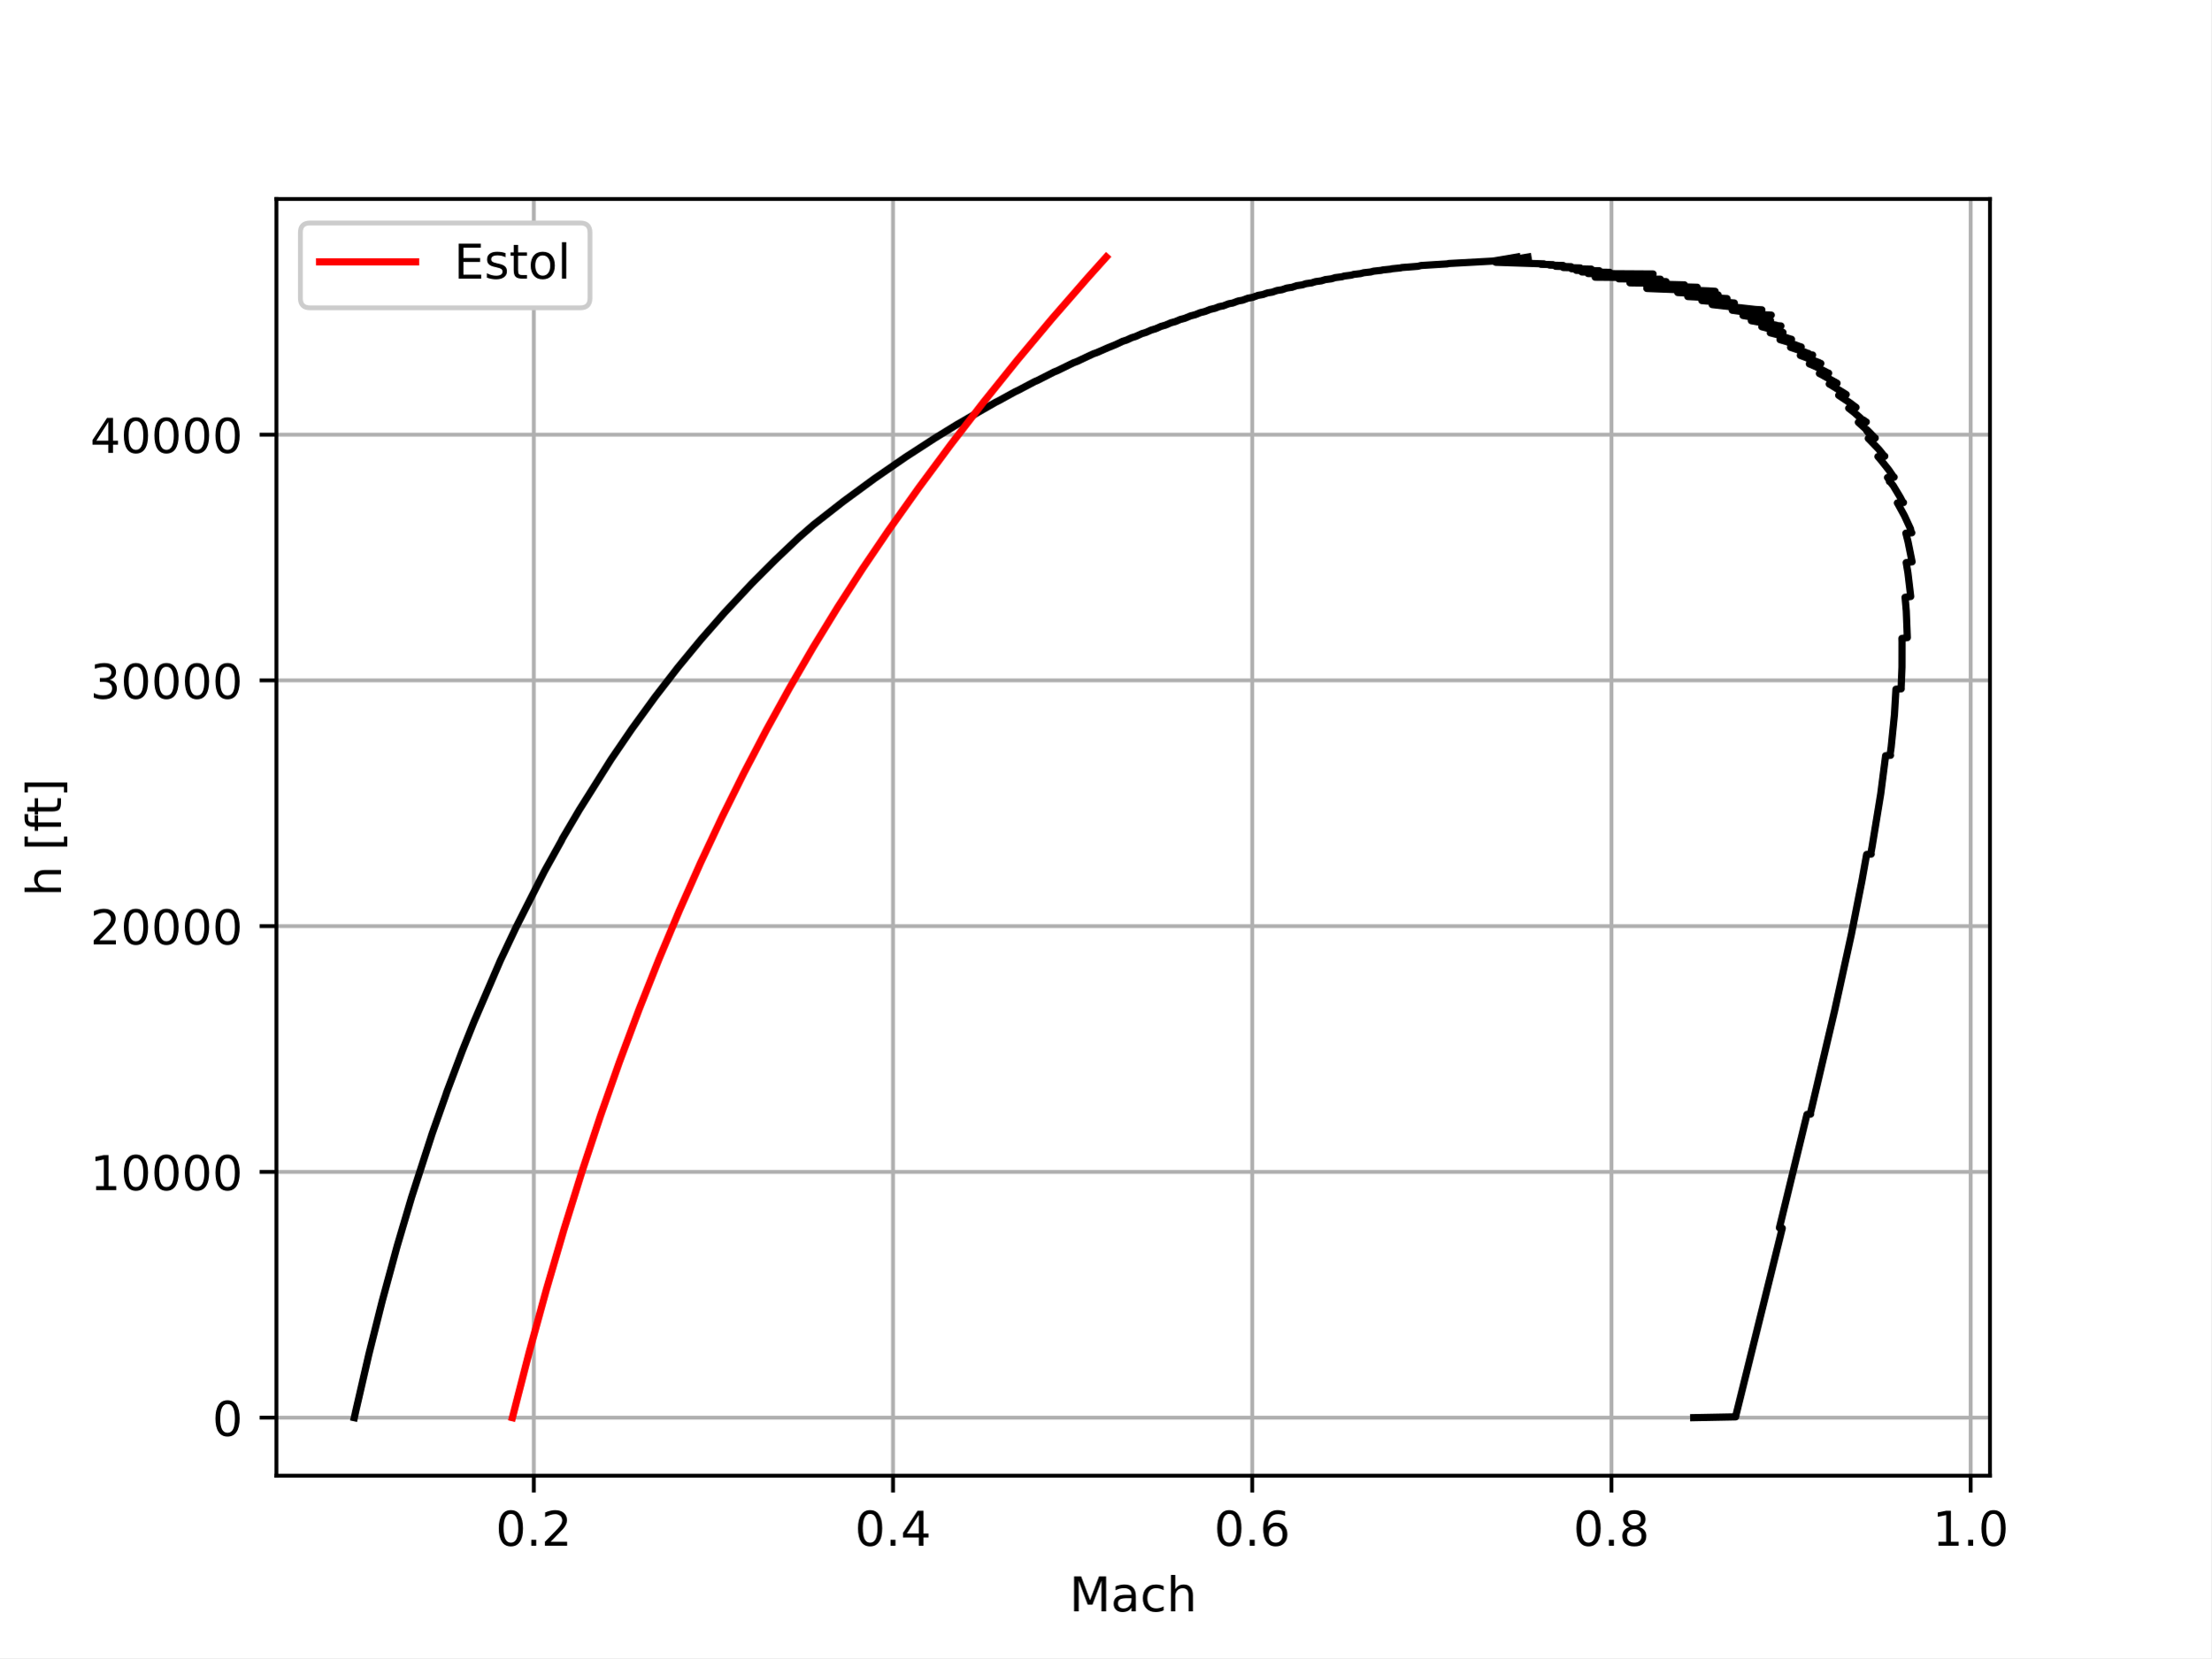
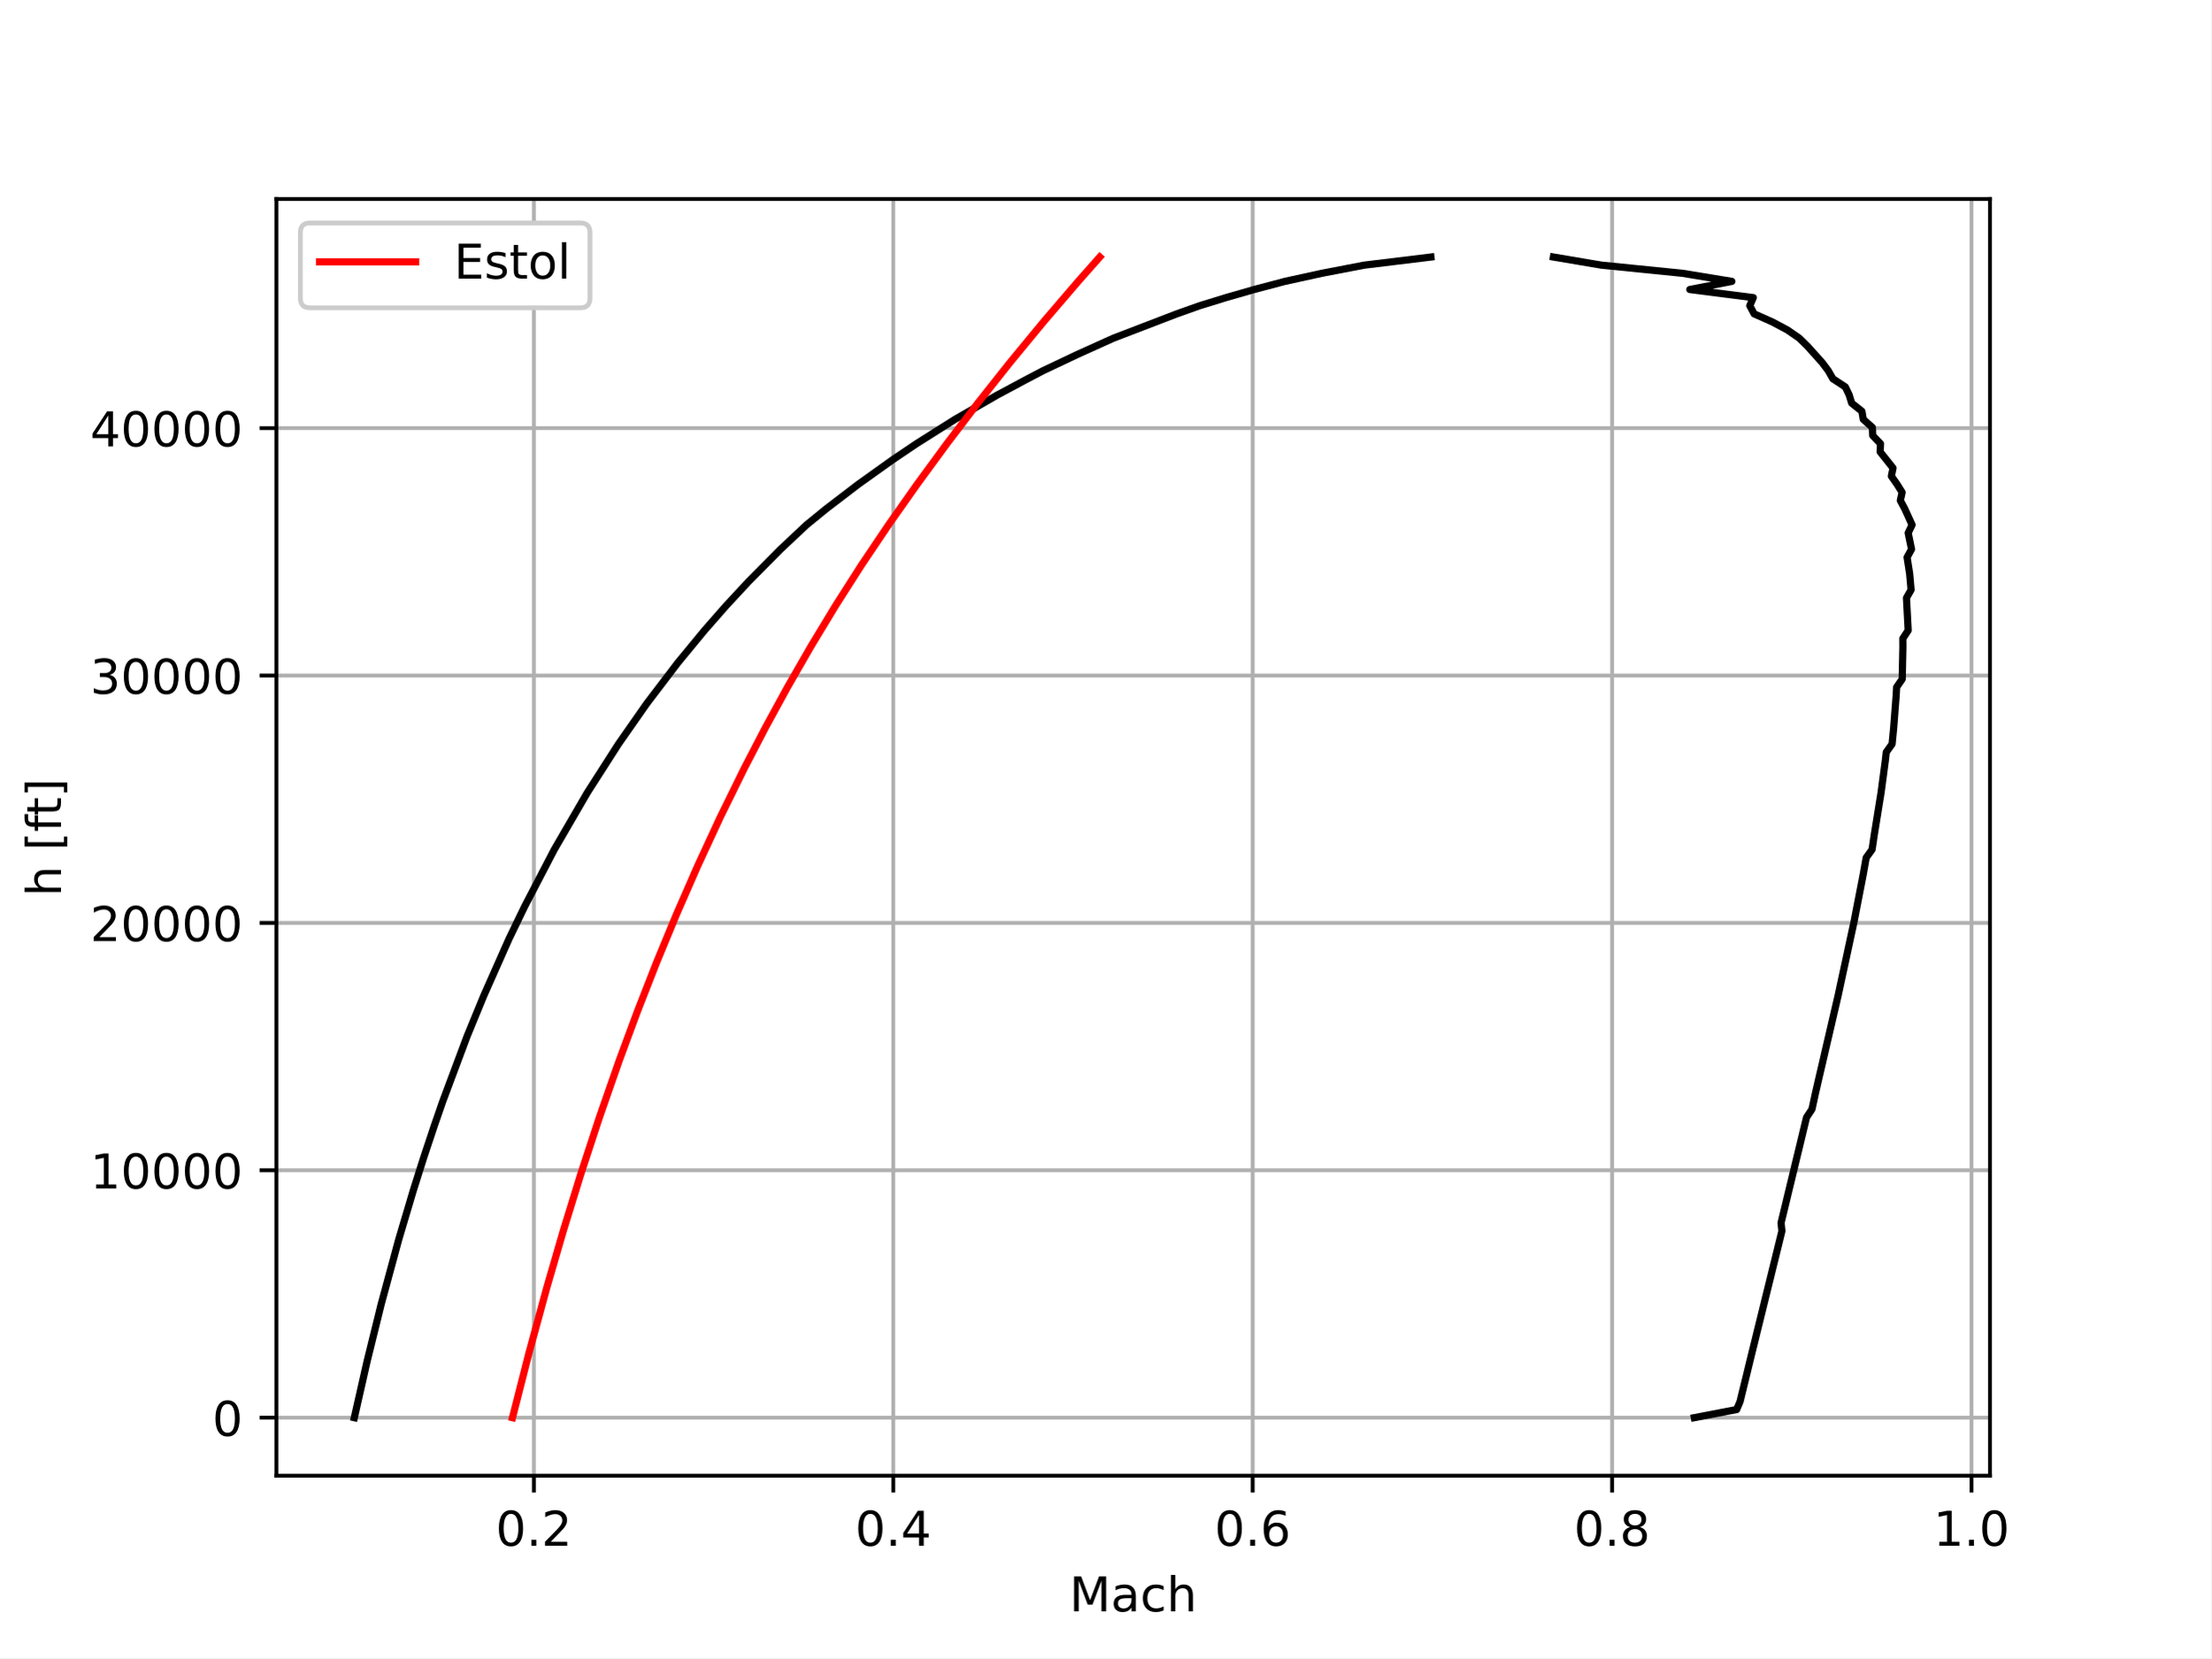
<svg xmlns="http://www.w3.org/2000/svg" xmlns:xlink="http://www.w3.org/1999/xlink" height="345.6pt" version="1.1" viewBox="0 0 460.8 345.6" width="460.8pt">
  <defs>
    <style type="text/css">*{stroke-linecap:butt;stroke-linejoin:round;}</style>
  </defs>
  <g id="figure_1">
    <g id="patch_1">
      <path d="M 0 345.6  L 460.8 345.6  L 460.8 0  L 0 0  z " style="fill:#ffffff;" />
    </g>
    <g id="axes_1">
      <g id="patch_2">
        <path d="M 57.6 307.584  L 414.72 307.584  L 414.72 41.472  L 57.6 41.472  z " style="fill:#ffffff;" />
      </g>
      <g id="matplotlib.axis_1">
        <g id="xtick_1">
          <g id="line2d_1">
-             <path clip-path="url(#p0d7a3ac5b6)" d="M 111.24 307.584  L 111.24 41.472  " style="fill:none;stroke:#b0b0b0;stroke-linecap:square;stroke-width:0.8;" />
+             <path clip-path="url(#p76d387013e)" d="M 111.259 307.584  L 111.259 41.472  " style="fill:none;stroke:#b0b0b0;stroke-linecap:square;stroke-width:0.8;" />
          </g>
          <g id="line2d_2">
            <defs>
-               <path d="M 0 0  L 0 3.5  " id="me112e189c2" style="stroke:#000000;stroke-width:0.8;" />
-             </defs>
-             <g>
-               <use style="stroke:#000000;stroke-width:0.8;" x="111.24" xlink:href="#me112e189c2" y="307.584" />
+               <path d="M 0 0  L 0 3.5  " id="me3aad97682" style="stroke:#000000;stroke-width:0.8;" />
+             </defs>
+             <g>
+               <use style="stroke:#000000;stroke-width:0.8;" x="111.259" xlink:href="#me3aad97682" y="307.584" />
            </g>
          </g>
          <g id="text_1">
-             <g transform="translate(103.2882 322.1824)scale(0.1 -0.1)">
+             <g transform="translate(103.3073 322.1824)scale(0.1 -0.1)">
              <defs>
                <path d="M 2034 4250  Q 1547 4250 1301 3770  Q 1056 3291 1056 2328  Q 1056 1369 1301 889  Q 1547 409 2034 409  Q 2525 409 2770 889  Q 3016 1369 3016 2328  Q 3016 3291 2770 3770  Q 2525 4250 2034 4250  z M 2034 4750  Q 2819 4750 3233 4129  Q 3647 3509 3647 2328  Q 3647 1150 3233 529  Q 2819 -91 2034 -91  Q 1250 -91 836 529  Q 422 1150 422 2328  Q 422 3509 836 4129  Q 1250 4750 2034 4750  z " id="DejaVuSans-30" transform="scale(0.015625)" />
                <path d="M 684 794  L 1344 794  L 1344 0  L 684 0  L 684 794  z " id="DejaVuSans-2e" transform="scale(0.015625)" />
                <path d="M 1228 531  L 3431 531  L 3431 0  L 469 0  L 469 531  Q 828 903 1448 1529  Q 2069 2156 2228 2338  Q 2531 2678 2651 2914  Q 2772 3150 2772 3378  Q 2772 3750 2511 3984  Q 2250 4219 1831 4219  Q 1534 4219 1204 4116  Q 875 4013 500 3803  L 500 4441  Q 881 4594 1212 4672  Q 1544 4750 1819 4750  Q 2544 4750 2975 4387  Q 3406 4025 3406 3419  Q 3406 3131 3298 2873  Q 3191 2616 2906 2266  Q 2828 2175 2409 1742  Q 1991 1309 1228 531  z " id="DejaVuSans-32" transform="scale(0.015625)" />
              </defs>
              <use xlink:href="#DejaVuSans-30" />
              <use x="63.623" xlink:href="#DejaVuSans-2e" />
              <use x="95.41" xlink:href="#DejaVuSans-32" />
            </g>
          </g>
        </g>
        <g id="xtick_2">
          <g id="line2d_3">
-             <path clip-path="url(#p0d7a3ac5b6)" d="M 186.104 307.584  L 186.104 41.472  " style="fill:none;stroke:#b0b0b0;stroke-linecap:square;stroke-width:0.8;" />
+             <path clip-path="url(#p76d387013e)" d="M 186.162 307.584  L 186.162 41.472  " style="fill:none;stroke:#b0b0b0;stroke-linecap:square;stroke-width:0.8;" />
          </g>
          <g id="line2d_4">
            <g>
-               <use style="stroke:#000000;stroke-width:0.8;" x="186.104" xlink:href="#me112e189c2" y="307.584" />
+               <use style="stroke:#000000;stroke-width:0.8;" x="186.162" xlink:href="#me3aad97682" y="307.584" />
            </g>
          </g>
          <g id="text_2">
-             <g transform="translate(178.1525 322.1824)scale(0.1 -0.1)">
+             <g transform="translate(178.21 322.1824)scale(0.1 -0.1)">
              <defs>
                <path d="M 2419 4116  L 825 1625  L 2419 1625  L 2419 4116  z M 2253 4666  L 3047 4666  L 3047 1625  L 3713 1625  L 3713 1100  L 3047 1100  L 3047 0  L 2419 0  L 2419 1100  L 313 1100  L 313 1709  L 2253 4666  z " id="DejaVuSans-34" transform="scale(0.015625)" />
              </defs>
              <use xlink:href="#DejaVuSans-30" />
              <use x="63.623" xlink:href="#DejaVuSans-2e" />
              <use x="95.41" xlink:href="#DejaVuSans-34" />
            </g>
          </g>
        </g>
        <g id="xtick_3">
          <g id="line2d_5">
-             <path clip-path="url(#p0d7a3ac5b6)" d="M 260.968 307.584  L 260.968 41.472  " style="fill:none;stroke:#b0b0b0;stroke-linecap:square;stroke-width:0.8;" />
+             <path clip-path="url(#p76d387013e)" d="M 261.064 307.584  L 261.064 41.472  " style="fill:none;stroke:#b0b0b0;stroke-linecap:square;stroke-width:0.8;" />
          </g>
          <g id="line2d_6">
            <g>
-               <use style="stroke:#000000;stroke-width:0.8;" x="260.968" xlink:href="#me112e189c2" y="307.584" />
+               <use style="stroke:#000000;stroke-width:0.8;" x="261.064" xlink:href="#me3aad97682" y="307.584" />
            </g>
          </g>
          <g id="text_3">
-             <g transform="translate(253.0168 322.1824)scale(0.1 -0.1)">
+             <g transform="translate(253.1126 322.1824)scale(0.1 -0.1)">
              <defs>
                <path d="M 2113 2584  Q 1688 2584 1439 2293  Q 1191 2003 1191 1497  Q 1191 994 1439 701  Q 1688 409 2113 409  Q 2538 409 2786 701  Q 3034 994 3034 1497  Q 3034 2003 2786 2293  Q 2538 2584 2113 2584  z M 3366 4563  L 3366 3988  Q 3128 4100 2886 4159  Q 2644 4219 2406 4219  Q 1781 4219 1451 3797  Q 1122 3375 1075 2522  Q 1259 2794 1537 2939  Q 1816 3084 2150 3084  Q 2853 3084 3261 2657  Q 3669 2231 3669 1497  Q 3669 778 3244 343  Q 2819 -91 2113 -91  Q 1303 -91 875 529  Q 447 1150 447 2328  Q 447 3434 972 4092  Q 1497 4750 2381 4750  Q 2619 4750 2861 4703  Q 3103 4656 3366 4563  z " id="DejaVuSans-36" transform="scale(0.015625)" />
              </defs>
              <use xlink:href="#DejaVuSans-30" />
              <use x="63.623" xlink:href="#DejaVuSans-2e" />
              <use x="95.41" xlink:href="#DejaVuSans-36" />
            </g>
          </g>
        </g>
        <g id="xtick_4">
          <g id="line2d_7">
-             <path clip-path="url(#p0d7a3ac5b6)" d="M 335.833 307.584  L 335.833 41.472  " style="fill:none;stroke:#b0b0b0;stroke-linecap:square;stroke-width:0.8;" />
+             <path clip-path="url(#p76d387013e)" d="M 335.967 307.584  L 335.967 41.472  " style="fill:none;stroke:#b0b0b0;stroke-linecap:square;stroke-width:0.8;" />
          </g>
          <g id="line2d_8">
            <g>
-               <use style="stroke:#000000;stroke-width:0.8;" x="335.833" xlink:href="#me112e189c2" y="307.584" />
+               <use style="stroke:#000000;stroke-width:0.8;" x="335.967" xlink:href="#me3aad97682" y="307.584" />
            </g>
          </g>
          <g id="text_4">
-             <g transform="translate(327.8811 322.1824)scale(0.1 -0.1)">
+             <g transform="translate(328.0152 322.1824)scale(0.1 -0.1)">
              <defs>
                <path d="M 2034 2216  Q 1584 2216 1326 1975  Q 1069 1734 1069 1313  Q 1069 891 1326 650  Q 1584 409 2034 409  Q 2484 409 2743 651  Q 3003 894 3003 1313  Q 3003 1734 2745 1975  Q 2488 2216 2034 2216  z M 1403 2484  Q 997 2584 770 2862  Q 544 3141 544 3541  Q 544 4100 942 4425  Q 1341 4750 2034 4750  Q 2731 4750 3128 4425  Q 3525 4100 3525 3541  Q 3525 3141 3298 2862  Q 3072 2584 2669 2484  Q 3125 2378 3379 2068  Q 3634 1759 3634 1313  Q 3634 634 3220 271  Q 2806 -91 2034 -91  Q 1263 -91 848 271  Q 434 634 434 1313  Q 434 1759 690 2068  Q 947 2378 1403 2484  z M 1172 3481  Q 1172 3119 1398 2916  Q 1625 2713 2034 2713  Q 2441 2713 2670 2916  Q 2900 3119 2900 3481  Q 2900 3844 2670 4047  Q 2441 4250 2034 4250  Q 1625 4250 1398 4047  Q 1172 3844 1172 3481  z " id="DejaVuSans-38" transform="scale(0.015625)" />
              </defs>
              <use xlink:href="#DejaVuSans-30" />
              <use x="63.623" xlink:href="#DejaVuSans-2e" />
              <use x="95.41" xlink:href="#DejaVuSans-38" />
            </g>
          </g>
        </g>
        <g id="xtick_5">
          <g id="line2d_9">
-             <path clip-path="url(#p0d7a3ac5b6)" d="M 410.697 307.584  L 410.697 41.472  " style="fill:none;stroke:#b0b0b0;stroke-linecap:square;stroke-width:0.8;" />
+             <path clip-path="url(#p76d387013e)" d="M 410.869 307.584  L 410.869 41.472  " style="fill:none;stroke:#b0b0b0;stroke-linecap:square;stroke-width:0.8;" />
          </g>
          <g id="line2d_10">
            <g>
-               <use style="stroke:#000000;stroke-width:0.8;" x="410.697" xlink:href="#me112e189c2" y="307.584" />
+               <use style="stroke:#000000;stroke-width:0.8;" x="410.869" xlink:href="#me3aad97682" y="307.584" />
            </g>
          </g>
          <g id="text_5">
-             <g transform="translate(402.7454 322.1824)scale(0.1 -0.1)">
+             <g transform="translate(402.9178 322.1824)scale(0.1 -0.1)">
              <defs>
                <path d="M 794 531  L 1825 531  L 1825 4091  L 703 3866  L 703 4441  L 1819 4666  L 2450 4666  L 2450 531  L 3481 531  L 3481 0  L 794 0  L 794 531  z " id="DejaVuSans-31" transform="scale(0.015625)" />
              </defs>
              <use xlink:href="#DejaVuSans-31" />
              <use x="63.623" xlink:href="#DejaVuSans-2e" />
              <use x="95.41" xlink:href="#DejaVuSans-30" />
            </g>
          </g>
        </g>
        <g id="text_6">
          <g transform="translate(222.8639 335.8606)scale(0.1 -0.1)">
            <defs>
              <path d="M 628 4666  L 1569 4666  L 2759 1491  L 3956 4666  L 4897 4666  L 4897 0  L 4281 0  L 4281 4097  L 3078 897  L 2444 897  L 1241 4097  L 1241 0  L 628 0  L 628 4666  z " id="DejaVuSans-4d" transform="scale(0.015625)" />
              <path d="M 2194 1759  Q 1497 1759 1228 1600  Q 959 1441 959 1056  Q 959 750 1161 570  Q 1363 391 1709 391  Q 2188 391 2477 730  Q 2766 1069 2766 1631  L 2766 1759  L 2194 1759  z M 3341 1997  L 3341 0  L 2766 0  L 2766 531  Q 2569 213 2275 61  Q 1981 -91 1556 -91  Q 1019 -91 701 211  Q 384 513 384 1019  Q 384 1609 779 1909  Q 1175 2209 1959 2209  L 2766 2209  L 2766 2266  Q 2766 2663 2505 2880  Q 2244 3097 1772 3097  Q 1472 3097 1187 3025  Q 903 2953 641 2809  L 641 3341  Q 956 3463 1253 3523  Q 1550 3584 1831 3584  Q 2591 3584 2966 3190  Q 3341 2797 3341 1997  z " id="DejaVuSans-61" transform="scale(0.015625)" />
              <path d="M 3122 3366  L 3122 2828  Q 2878 2963 2633 3030  Q 2388 3097 2138 3097  Q 1578 3097 1268 2742  Q 959 2388 959 1747  Q 959 1106 1268 751  Q 1578 397 2138 397  Q 2388 397 2633 464  Q 2878 531 3122 666  L 3122 134  Q 2881 22 2623 -34  Q 2366 -91 2075 -91  Q 1284 -91 818 406  Q 353 903 353 1747  Q 353 2603 823 3093  Q 1294 3584 2113 3584  Q 2378 3584 2631 3529  Q 2884 3475 3122 3366  z " id="DejaVuSans-63" transform="scale(0.015625)" />
              <path d="M 3513 2113  L 3513 0  L 2938 0  L 2938 2094  Q 2938 2591 2744 2837  Q 2550 3084 2163 3084  Q 1697 3084 1428 2787  Q 1159 2491 1159 1978  L 1159 0  L 581 0  L 581 4863  L 1159 4863  L 1159 2956  Q 1366 3272 1645 3428  Q 1925 3584 2291 3584  Q 2894 3584 3203 3211  Q 3513 2838 3513 2113  z " id="DejaVuSans-68" transform="scale(0.015625)" />
            </defs>
            <use xlink:href="#DejaVuSans-4d" />
            <use x="86.279" xlink:href="#DejaVuSans-61" />
            <use x="147.559" xlink:href="#DejaVuSans-63" />
            <use x="202.539" xlink:href="#DejaVuSans-68" />
          </g>
        </g>
      </g>
      <g id="matplotlib.axis_2">
        <g id="ytick_1">
          <g id="line2d_11">
-             <path clip-path="url(#p0d7a3ac5b6)" d="M 57.6 295.488  L 414.72 295.488  " style="fill:none;stroke:#b0b0b0;stroke-linecap:square;stroke-width:0.8;" />
+             <path clip-path="url(#p76d387013e)" d="M 57.6 295.488  L 414.72 295.488  " style="fill:none;stroke:#b0b0b0;stroke-linecap:square;stroke-width:0.8;" />
          </g>
          <g id="line2d_12">
            <defs>
-               <path d="M 0 0  L -3.5 0  " id="mb469b850da" style="stroke:#000000;stroke-width:0.8;" />
-             </defs>
-             <g>
-               <use style="stroke:#000000;stroke-width:0.8;" x="57.6" xlink:href="#mb469b850da" y="295.488" />
+               <path d="M 0 0  L -3.5 0  " id="m40ad02d3d1" style="stroke:#000000;stroke-width:0.8;" />
+             </defs>
+             <g>
+               <use style="stroke:#000000;stroke-width:0.8;" x="57.6" xlink:href="#m40ad02d3d1" y="295.488" />
            </g>
          </g>
          <g id="text_7">
            <g transform="translate(44.2375 299.2872)scale(0.1 -0.1)">
              <use xlink:href="#DejaVuSans-30" />
            </g>
          </g>
        </g>
        <g id="ytick_2">
          <g id="line2d_13">
-             <path clip-path="url(#p0d7a3ac5b6)" d="M 57.6 244.264  L 414.72 244.264  " style="fill:none;stroke:#b0b0b0;stroke-linecap:square;stroke-width:0.8;" />
+             <path clip-path="url(#p76d387013e)" d="M 57.6 243.924  L 414.72 243.924  " style="fill:none;stroke:#b0b0b0;stroke-linecap:square;stroke-width:0.8;" />
          </g>
          <g id="line2d_14">
            <g>
-               <use style="stroke:#000000;stroke-width:0.8;" x="57.6" xlink:href="#mb469b850da" y="244.264" />
+               <use style="stroke:#000000;stroke-width:0.8;" x="57.6" xlink:href="#m40ad02d3d1" y="243.924" />
            </g>
          </g>
          <g id="text_8">
-             <g transform="translate(18.7875 248.063)scale(0.1 -0.1)">
+             <g transform="translate(18.7875 247.7227)scale(0.1 -0.1)">
              <use xlink:href="#DejaVuSans-31" />
              <use x="63.623" xlink:href="#DejaVuSans-30" />
              <use x="127.246" xlink:href="#DejaVuSans-30" />
              <use x="190.869" xlink:href="#DejaVuSans-30" />
              <use x="254.492" xlink:href="#DejaVuSans-30" />
            </g>
          </g>
        </g>
        <g id="ytick_3">
          <g id="line2d_15">
-             <path clip-path="url(#p0d7a3ac5b6)" d="M 57.6 193.04  L 414.72 193.04  " style="fill:none;stroke:#b0b0b0;stroke-linecap:square;stroke-width:0.8;" />
+             <path clip-path="url(#p76d387013e)" d="M 57.6 192.359  L 414.72 192.359  " style="fill:none;stroke:#b0b0b0;stroke-linecap:square;stroke-width:0.8;" />
          </g>
          <g id="line2d_16">
            <g>
-               <use style="stroke:#000000;stroke-width:0.8;" x="57.6" xlink:href="#mb469b850da" y="193.04" />
+               <use style="stroke:#000000;stroke-width:0.8;" x="57.6" xlink:href="#m40ad02d3d1" y="192.359" />
            </g>
          </g>
          <g id="text_9">
-             <g transform="translate(18.7875 196.8389)scale(0.1 -0.1)">
+             <g transform="translate(18.7875 196.1582)scale(0.1 -0.1)">
              <use xlink:href="#DejaVuSans-32" />
              <use x="63.623" xlink:href="#DejaVuSans-30" />
              <use x="127.246" xlink:href="#DejaVuSans-30" />
              <use x="190.869" xlink:href="#DejaVuSans-30" />
              <use x="254.492" xlink:href="#DejaVuSans-30" />
            </g>
          </g>
        </g>
        <g id="ytick_4">
          <g id="line2d_17">
-             <path clip-path="url(#p0d7a3ac5b6)" d="M 57.6 141.815  L 414.72 141.815  " style="fill:none;stroke:#b0b0b0;stroke-linecap:square;stroke-width:0.8;" />
+             <path clip-path="url(#p76d387013e)" d="M 57.6 140.795  L 414.72 140.795  " style="fill:none;stroke:#b0b0b0;stroke-linecap:square;stroke-width:0.8;" />
          </g>
          <g id="line2d_18">
            <g>
-               <use style="stroke:#000000;stroke-width:0.8;" x="57.6" xlink:href="#mb469b850da" y="141.815" />
+               <use style="stroke:#000000;stroke-width:0.8;" x="57.6" xlink:href="#m40ad02d3d1" y="140.795" />
            </g>
          </g>
          <g id="text_10">
-             <g transform="translate(18.7875 145.6147)scale(0.1 -0.1)">
+             <g transform="translate(18.7875 144.5938)scale(0.1 -0.1)">
              <defs>
                <path d="M 2597 2516  Q 3050 2419 3304 2112  Q 3559 1806 3559 1356  Q 3559 666 3084 287  Q 2609 -91 1734 -91  Q 1441 -91 1130 -33  Q 819 25 488 141  L 488 750  Q 750 597 1062 519  Q 1375 441 1716 441  Q 2309 441 2620 675  Q 2931 909 2931 1356  Q 2931 1769 2642 2001  Q 2353 2234 1838 2234  L 1294 2234  L 1294 2753  L 1863 2753  Q 2328 2753 2575 2939  Q 2822 3125 2822 3475  Q 2822 3834 2567 4026  Q 2313 4219 1838 4219  Q 1578 4219 1281 4162  Q 984 4106 628 3988  L 628 4550  Q 988 4650 1302 4700  Q 1616 4750 1894 4750  Q 2613 4750 3031 4423  Q 3450 4097 3450 3541  Q 3450 3153 3228 2886  Q 3006 2619 2597 2516  z " id="DejaVuSans-33" transform="scale(0.015625)" />
              </defs>
              <use xlink:href="#DejaVuSans-33" />
              <use x="63.623" xlink:href="#DejaVuSans-30" />
              <use x="127.246" xlink:href="#DejaVuSans-30" />
              <use x="190.869" xlink:href="#DejaVuSans-30" />
              <use x="254.492" xlink:href="#DejaVuSans-30" />
            </g>
          </g>
        </g>
        <g id="ytick_5">
          <g id="line2d_19">
-             <path clip-path="url(#p0d7a3ac5b6)" d="M 57.6 90.591  L 414.72 90.591  " style="fill:none;stroke:#b0b0b0;stroke-linecap:square;stroke-width:0.8;" />
+             <path clip-path="url(#p76d387013e)" d="M 57.6 89.23  L 414.72 89.23  " style="fill:none;stroke:#b0b0b0;stroke-linecap:square;stroke-width:0.8;" />
          </g>
          <g id="line2d_20">
            <g>
-               <use style="stroke:#000000;stroke-width:0.8;" x="57.6" xlink:href="#mb469b850da" y="90.591" />
+               <use style="stroke:#000000;stroke-width:0.8;" x="57.6" xlink:href="#m40ad02d3d1" y="89.23" />
            </g>
          </g>
          <g id="text_11">
-             <g transform="translate(18.7875 94.39048)scale(0.1 -0.1)">
+             <g transform="translate(18.7875 93.02928)scale(0.1 -0.1)">
              <use xlink:href="#DejaVuSans-34" />
              <use x="63.623" xlink:href="#DejaVuSans-30" />
              <use x="127.246" xlink:href="#DejaVuSans-30" />
              <use x="190.869" xlink:href="#DejaVuSans-30" />
              <use x="254.492" xlink:href="#DejaVuSans-30" />
            </g>
          </g>
        </g>
        <g id="text_12">
          <g transform="translate(12.70781 186.8202)rotate(-90)scale(0.1 -0.1)">
            <defs>
              <path id="DejaVuSans-20" transform="scale(0.015625)" />
              <path d="M 550 4863  L 1875 4863  L 1875 4416  L 1125 4416  L 1125 -397  L 1875 -397  L 1875 -844  L 550 -844  L 550 4863  z " id="DejaVuSans-5b" transform="scale(0.015625)" />
              <path d="M 2375 4863  L 2375 4384  L 1825 4384  Q 1516 4384 1395 4259  Q 1275 4134 1275 3809  L 1275 3500  L 2222 3500  L 2222 3053  L 1275 3053  L 1275 0  L 697 0  L 697 3053  L 147 3053  L 147 3500  L 697 3500  L 697 3744  Q 697 4328 969 4595  Q 1241 4863 1831 4863  L 2375 4863  z " id="DejaVuSans-66" transform="scale(0.015625)" />
              <path d="M 1172 4494  L 1172 3500  L 2356 3500  L 2356 3053  L 1172 3053  L 1172 1153  Q 1172 725 1289 603  Q 1406 481 1766 481  L 2356 481  L 2356 0  L 1766 0  Q 1100 0 847 248  Q 594 497 594 1153  L 594 3053  L 172 3053  L 172 3500  L 594 3500  L 594 4494  L 1172 4494  z " id="DejaVuSans-74" transform="scale(0.015625)" />
              <path d="M 1947 4863  L 1947 -844  L 622 -844  L 622 -397  L 1369 -397  L 1369 4416  L 622 4416  L 622 4863  L 1947 4863  z " id="DejaVuSans-5d" transform="scale(0.015625)" />
            </defs>
            <use xlink:href="#DejaVuSans-68" />
            <use x="63.379" xlink:href="#DejaVuSans-20" />
            <use x="95.166" xlink:href="#DejaVuSans-5b" />
            <use x="134.18" xlink:href="#DejaVuSans-66" />
            <use x="167.635" xlink:href="#DejaVuSans-74" />
            <use x="206.844" xlink:href="#DejaVuSans-5d" />
          </g>
        </g>
      </g>
      <g id="line2d_21">
-         <path clip-path="url(#p0d7a3ac5b6)" d="M 73.833 295.488  L 74.165 293.975  L 76.879 282.211  L 79.661 271.12  L 82.77 259.692  L 85.775 249.524  L 90.039 236.331  L 92.919 228.181  L 93.046 227.76  L 96.311 219.105  L 98.772 212.971  L 104.271 200.199  L 107.568 193.224  L 113.44 181.628  L 116.99 175.242  L 117.183 174.822  L 120.745 168.772  L 127.351 158.268  L 131.709 151.882  L 136.533 145.244  L 141.275 139.11  L 146.058 133.312  L 150.919 127.766  L 156.653 121.632  L 157.405 120.875  L 161.516 116.758  L 166.466 112.052  L 169.544 109.363  L 175.779 104.49  L 182.306 99.7  L 188.765 95.246  L 194.863 91.297  L 199.503 88.44  L 200.244 88.02  L 203.864 85.919  L 207.529 83.819  L 208.207 83.482  L 211.57 81.634  L 212.288 81.298  L 215.625 79.533  L 216.23 79.281  L 219.692 77.516  L 220.337 77.264  L 223.768 75.584  L 224.456 75.332  L 227.855 73.735  L 228.584 73.483  L 230.891 72.475  L 232.543 71.802  L 233.968 71.13  L 234.769 70.878  L 235.856 70.374  L 236.679 70.122  L 237.969 69.534  L 238.818 69.281  L 239.944 68.777  L 240.818 68.525  L 241.964 68.021  L 242.864 67.769  L 244.03 67.265  L 244.959 67.013  L 245.948 66.593  L 246.904 66.34  L 248.113 65.836  L 249.1 65.584  L 250.126 65.164  L 251.143 64.912  L 252.189 64.492  L 253.239 64.24  L 254.093 63.904  L 254.958 63.736  L 256.041 63.315  L 256.937 63.147  L 258.039 62.727  L 258.967 62.559  L 260.092 62.139  L 261.052 61.971  L 262.199 61.551  L 263.195 61.383  L 264.127 61.047  L 265.163 60.879  L 266.114 60.542  L 267.187 60.374  L 268.156 60.038  L 269.269 59.87  L 270.26 59.534  L 271.415 59.366  L 272.174 59.114  L 273.372 58.946  L 274.147 58.694  L 275.389 58.526  L 276.182 58.274  L 277.472 58.106  L 278.284 57.853  L 279.626 57.685  L 280.18 57.517  L 281.574 57.349  L 282.141 57.181  L 283.59 57.013  L 284.171 56.845  L 285.681 56.677  L 286.278 56.509  L 287.854 56.341  L 288.16 56.257  L 289.802 56.089  L 290.116 56.005  L 291.829 55.837  L 292.152 55.753  L 295.472 55.501  L 296.156 55.333  L 301.601 54.996  L 301.978 54.912  L 311.143 54.408  L 316.135 53.568  L 316.135 53.568  " style="fill:none;stroke:#000000;stroke-linecap:square;stroke-width:1.5;" />
+         <path clip-path="url(#p76d387013e)" d="M 73.833 295.488  L 76.518 283.646  L 79.442 271.804  L 83.111 258.27  L 86.128 248.119  L 88.266 241.352  L 90.52 234.585  L 92.28 229.51  L 97.342 215.976  L 100.82 207.517  L 106.076 195.675  L 109.347 188.908  L 115.512 177.066  L 122.386 165.223  L 128.888 155.073  L 134.802 146.614  L 141.243 138.155  L 146.819 131.388  L 151.267 126.313  L 155.971 121.238  L 162.678 114.471  L 168.078 109.396  L 172.235 106.012  L 178.871 100.937  L 185.972 95.862  L 190.987 92.478  L 199.022 87.403  L 207.84 82.328  L 214.158 78.944  L 217.394 77.252  L 224.533 73.869  L 232.027 70.485  L 245.245 65.41  L 250.01 63.718  L 255.484 62.027  L 261.379 60.335  L 267.775 58.643  L 275.497 56.951  L 284.295 55.26  L 298.206 53.568  L 298.206 53.568  " style="fill:none;stroke:#000000;stroke-linecap:square;stroke-width:1.5;" />
      </g>
      <g id="line2d_22">
-         <path clip-path="url(#p0d7a3ac5b6)" d="M 352.973 295.488  L 361.713 295.32  L 361.82 294.816  L 371.436 255.994  L 370.844 255.91  L 370.864 255.826  L 376.58 232.298  L 377.343 232.214  L 377.274 232.13  L 377.585 230.87  L 382.352 210.619  L 385.84 194.737  L 388.025 183.645  L 389.017 178.099  L 389.968 178.015  L 389.881 177.931  L 390.147 176.503  L 391.963 165.411  L 392.94 157.764  L 392.968 157.512  L 393.997 157.428  L 393.896 157.344  L 394.128 155.747  L 394.813 148.941  L 395.128 143.647  L 396.222 143.563  L 396.2 143.479  L 396.382 139.026  L 396.392 133.9  L 396.371 133.06  L 397.496 132.892  L 397.279 127.346  L 397.028 124.489  L 398.203 124.321  L 397.616 119.363  L 397.262 117.262  L 398.487 117.094  L 397.638 112.893  L 397.196 111.128  L 398.433 111.044  L 398.314 110.96  L 398.149 110.204  L 396.905 107.515  L 395.577 105.078  L 395.426 104.826  L 396.693 104.742  L 396.544 104.658  L 396.017 103.649  L 394.554 101.213  L 393.937 100.456  L 393.764 100.372  L 393.816 100.288  L 393.618 99.868  L 393.368 99.532  L 394.745 99.448  L 394.605 99.364  L 393.623 97.935  L 391.89 95.751  L 391.369 95.162  L 392.796 95.078  L 392.634 94.994  L 391.55 93.65  L 389.621 91.633  L 389.357 91.381  L 390.809 91.297  L 390.663 91.213  L 389.712 90.205  L 389.298 90.121  L 389.552 90.037  L 389.175 89.953  L 389.382 89.869  L 389.046 89.785  L 389.218 89.701  L 388.942 89.617  L 389.036 89.532  L 388.674 89.28  L 387.291 88.02  L 388.945 87.936  L 388.74 87.852  L 388.464 87.6  L 388.073 87.432  L 386.459 86.003  L 385.279 85.079  L 386.807 84.911  L 385.455 83.903  L 383.186 82.39  L 384.764 82.222  L 381.528 80.205  L 381.224 80.037  L 382.856 79.869  L 379.522 78.02  L 379.177 77.852  L 381.102 77.768  L 380.866 77.684  L 378.455 76.424  L 377.079 75.836  L 379.472 75.752  L 378.837 75.668  L 379.13 75.584  L 376.084 74.407  L 375.194 74.071  L 377.759 73.987  L 377.002 73.903  L 376.653 73.735  L 376.884 73.651  L 376.254 73.567  L 376.396 73.483  L 373.163 72.391  L 375.386 72.307  L 375.079 72.222  L 372.399 71.214  L 370.972 70.794  L 373.362 70.71  L 373.034 70.626  L 370.233 69.702  L 368.934 69.365  L 371.59 69.281  L 371.382 69.197  L 371.083 69.113  L 370.122 68.945  L 369.437 68.693  L 367.169 68.105  L 371.159 67.937  L 370.132 67.853  L 370.148 67.769  L 364.993 66.845  L 368.976 66.761  L 368.675 66.677  L 363.25 65.752  L 369.139 65.668  L 367.503 65.584  L 362.854 64.912  L 361.011 64.66  L 367.179 64.576  L 365.812 64.492  L 356.832 63.483  L 357.065 63.399  L 357.02 63.315  L 356.94 63.231  L 361.442 63.147  L 355.611 62.727  L 354.679 62.643  L 355.045 62.475  L 354.84 62.307  L 359.925 62.223  L 351.741 61.803  L 352.62 61.635  L 352.565 61.551  L 358.07 61.467  L 357.032 61.383  L 349.642 60.963  L 349.652 60.879  L 349.566 60.795  L 357.439 60.71  L 356.15 60.626  L 343.213 60.122  L 353.704 59.87  L 350.88 59.786  L 343.177 59.618  L 348.961 59.534  L 343.892 59.45  L 351.043 59.366  L 344.44 59.198  L 346.859 59.114  L 345.253 59.03  L 339.68 58.946  L 344.906 58.862  L 342.511 58.778  L 347.216 58.694  L 342.602 58.61  L 345.467 58.526  L 343.001 58.442  L 343.567 58.358  L 343.65 58.274  L 346.029 58.19  L 337.357 58.106  L 339.493 58.022  L 343.035 57.853  L 332.443 57.769  L 339.452 57.517  L 341.431 57.433  L 332.945 57.349  L 335.038 57.265  L 336.805 57.181  L 344.512 57.097  L 330.967 57.013  L 332.731 56.929  L 335.49 56.761  L 329.658 56.677  L 331.014 56.593  L 333.305 56.425  L 328.507 56.341  L 329.496 56.257  L 331.636 56.089  L 327.505 56.005  L 328.359 55.921  L 329.33 55.837  L 325.79 55.753  L 326.57 55.669  L 327.423 55.585  L 324.213 55.501  L 325.002 55.417  L 325.78 55.333  L 322.935 55.249  L 323.649 55.165  L 321.114 55.081  L 321.767 54.996  L 311.727 54.66  L 312.192 54.576  L 318.433 53.568  L 318.433 53.568  " style="fill:none;stroke:#000000;stroke-linecap:square;stroke-width:1.5;" />
+         <path clip-path="url(#p76d387013e)" d="M 353.116 295.488  L 361.931 293.796  L 362.642 292.105  L 365.119 281.954  L 371.366 256.578  L 371.182 254.886  L 376.494 232.893  L 377.625 231.202  L 378.354 227.818  L 383.069 207.517  L 386.357 192.291  L 388.326 182.141  L 388.93 178.757  L 390.154 177.066  L 390.656 173.682  L 392.022 165.223  L 392.921 158.456  L 393.113 156.765  L 394.32 155.073  L 394.653 151.689  L 395.177 144.922  L 395.266 143.231  L 396.433 141.539  L 396.576 134.772  L 396.561 133.08  L 397.676 131.388  L 397.315 124.621  L 398.284 122.93  L 397.978 119.546  L 397.443 116.163  L 398.378 114.471  L 397.671 111.087  L 398.487 109.396  L 396.947 106.012  L 396.036 104.32  L 396.412 102.629  L 395.358 100.937  L 394.17 99.245  L 394.514 97.553  L 391.831 94.17  L 391.912 92.478  L 390.285 90.786  L 390.212 89.095  L 388.318 87.403  L 388.022 85.711  L 385.896 84.019  L 385.384 82.328  L 384.566 80.636  L 381.977 78.944  L 381.017 77.252  L 379.741 75.561  L 376.708 72.177  L 374.982 70.485  L 372.543 68.794  L 369.374 67.102  L 365.572 65.41  L 364.667 63.718  L 365.397 62.027  L 352.167 60.335  L 360.929 58.643  L 350.59 56.951  L 333.76 55.26  L 323.739 53.568  L 323.739 53.568  " style="fill:none;stroke:#000000;stroke-linecap:square;stroke-width:1.5;" />
      </g>
      <g id="line2d_23">
-         <path clip-path="url(#p0d7a3ac5b6)" d="M 106.775 295.488  L 110.27 281.875  L 113.842 268.851  L 117.503 256.33  L 121.271 244.23  L 125.14 232.55  L 129.104 221.29  L 133.154 210.45  L 137.313 199.947  L 141.578 189.779  L 145.941 179.948  L 150.435 170.369  L 155.016 161.125  L 159.718 152.134  L 164.538 143.395  L 169.47 134.908  L 174.562 126.589  L 179.759 118.523  L 185.112 110.624  L 191.497 101.633  L 198.155 92.642  L 204.965 83.819  L 211.991 75.079  L 219.238 66.424  L 226.633 57.938  L 230.555 53.568  L 230.555 53.568  " style="fill:none;stroke:#ff0000;stroke-linecap:square;stroke-width:1.5;" />
+         <path clip-path="url(#p76d387013e)" d="M 106.792 295.488  L 110.244 281.954  L 113.934 268.42  L 117.373 256.578  L 121.026 244.736  L 124.909 232.893  L 129.041 221.051  L 132.797 210.901  L 136.766 200.75  L 140.962 190.6  L 145.405 180.449  L 150.11 170.299  L 155.1 160.148  L 159.491 151.689  L 164.109 143.231  L 168.969 134.772  L 174.086 126.313  L 179.48 117.854  L 185.169 109.396  L 191.131 100.937  L 197.331 92.478  L 203.778 84.019  L 210.483 75.561  L 217.454 67.102  L 224.704 58.643  L 229.192 53.568  L 229.192 53.568  " style="fill:none;stroke:#ff0000;stroke-linecap:square;stroke-width:1.5;" />
      </g>
      <g id="patch_3">
        <path d="M 57.6 307.584  L 57.6 41.472  " style="fill:none;stroke:#000000;stroke-linecap:square;stroke-linejoin:miter;stroke-width:0.8;" />
      </g>
      <g id="patch_4">
        <path d="M 414.72 307.584  L 414.72 41.472  " style="fill:none;stroke:#000000;stroke-linecap:square;stroke-linejoin:miter;stroke-width:0.8;" />
      </g>
      <g id="patch_5">
        <path d="M 57.6 307.584  L 414.72 307.584  " style="fill:none;stroke:#000000;stroke-linecap:square;stroke-linejoin:miter;stroke-width:0.8;" />
      </g>
      <g id="patch_6">
        <path d="M 57.6 41.472  L 414.72 41.472  " style="fill:none;stroke:#000000;stroke-linecap:square;stroke-linejoin:miter;stroke-width:0.8;" />
      </g>
      <g id="legend_1">
        <g id="patch_7">
          <path d="M 64.6 64.15  L 120.945 64.15  Q 122.945 64.15 122.945 62.15  L 122.945 48.472  Q 122.945 46.472 120.945 46.472  L 64.6 46.472  Q 62.6 46.472 62.6 48.472  L 62.6 62.15  Q 62.6 64.15 64.6 64.15  z " style="fill:#ffffff;stroke:#cccccc;stroke-linejoin:miter;" />
        </g>
        <g id="line2d_24">
          <path d="M 66.6 54.57  L 86.6 54.57  " style="fill:none;stroke:#ff0000;stroke-linecap:square;stroke-width:1.5;" />
        </g>
        <g id="line2d_25" />
        <g id="text_13">
          <g transform="translate(94.6 58.07044)scale(0.1 -0.1)">
            <defs>
              <path d="M 628 4666  L 3578 4666  L 3578 4134  L 1259 4134  L 1259 2753  L 3481 2753  L 3481 2222  L 1259 2222  L 1259 531  L 3634 531  L 3634 0  L 628 0  L 628 4666  z " id="DejaVuSans-45" transform="scale(0.015625)" />
              <path d="M 2834 3397  L 2834 2853  Q 2591 2978 2328 3040  Q 2066 3103 1784 3103  Q 1356 3103 1142 2972  Q 928 2841 928 2578  Q 928 2378 1081 2264  Q 1234 2150 1697 2047  L 1894 2003  Q 2506 1872 2764 1633  Q 3022 1394 3022 966  Q 3022 478 2636 193  Q 2250 -91 1575 -91  Q 1294 -91 989 -36  Q 684 19 347 128  L 347 722  Q 666 556 975 473  Q 1284 391 1588 391  Q 1994 391 2212 530  Q 2431 669 2431 922  Q 2431 1156 2273 1281  Q 2116 1406 1581 1522  L 1381 1569  Q 847 1681 609 1914  Q 372 2147 372 2553  Q 372 3047 722 3315  Q 1072 3584 1716 3584  Q 2034 3584 2315 3537  Q 2597 3491 2834 3397  z " id="DejaVuSans-73" transform="scale(0.015625)" />
              <path d="M 1959 3097  Q 1497 3097 1228 2736  Q 959 2375 959 1747  Q 959 1119 1226 758  Q 1494 397 1959 397  Q 2419 397 2687 759  Q 2956 1122 2956 1747  Q 2956 2369 2687 2733  Q 2419 3097 1959 3097  z M 1959 3584  Q 2709 3584 3137 3096  Q 3566 2609 3566 1747  Q 3566 888 3137 398  Q 2709 -91 1959 -91  Q 1206 -91 779 398  Q 353 888 353 1747  Q 353 2609 779 3096  Q 1206 3584 1959 3584  z " id="DejaVuSans-6f" transform="scale(0.015625)" />
              <path d="M 603 4863  L 1178 4863  L 1178 0  L 603 0  L 603 4863  z " id="DejaVuSans-6c" transform="scale(0.015625)" />
            </defs>
            <use xlink:href="#DejaVuSans-45" />
            <use x="63.184" xlink:href="#DejaVuSans-73" />
            <use x="115.283" xlink:href="#DejaVuSans-74" />
            <use x="154.492" xlink:href="#DejaVuSans-6f" />
            <use x="215.674" xlink:href="#DejaVuSans-6c" />
          </g>
        </g>
      </g>
    </g>
  </g>
  <defs>
-     <clipPath id="p0d7a3ac5b6">
+     <clipPath id="p76d387013e">
      <rect height="266.112" width="357.12" x="57.6" y="41.472" />
    </clipPath>
  </defs>
</svg>
